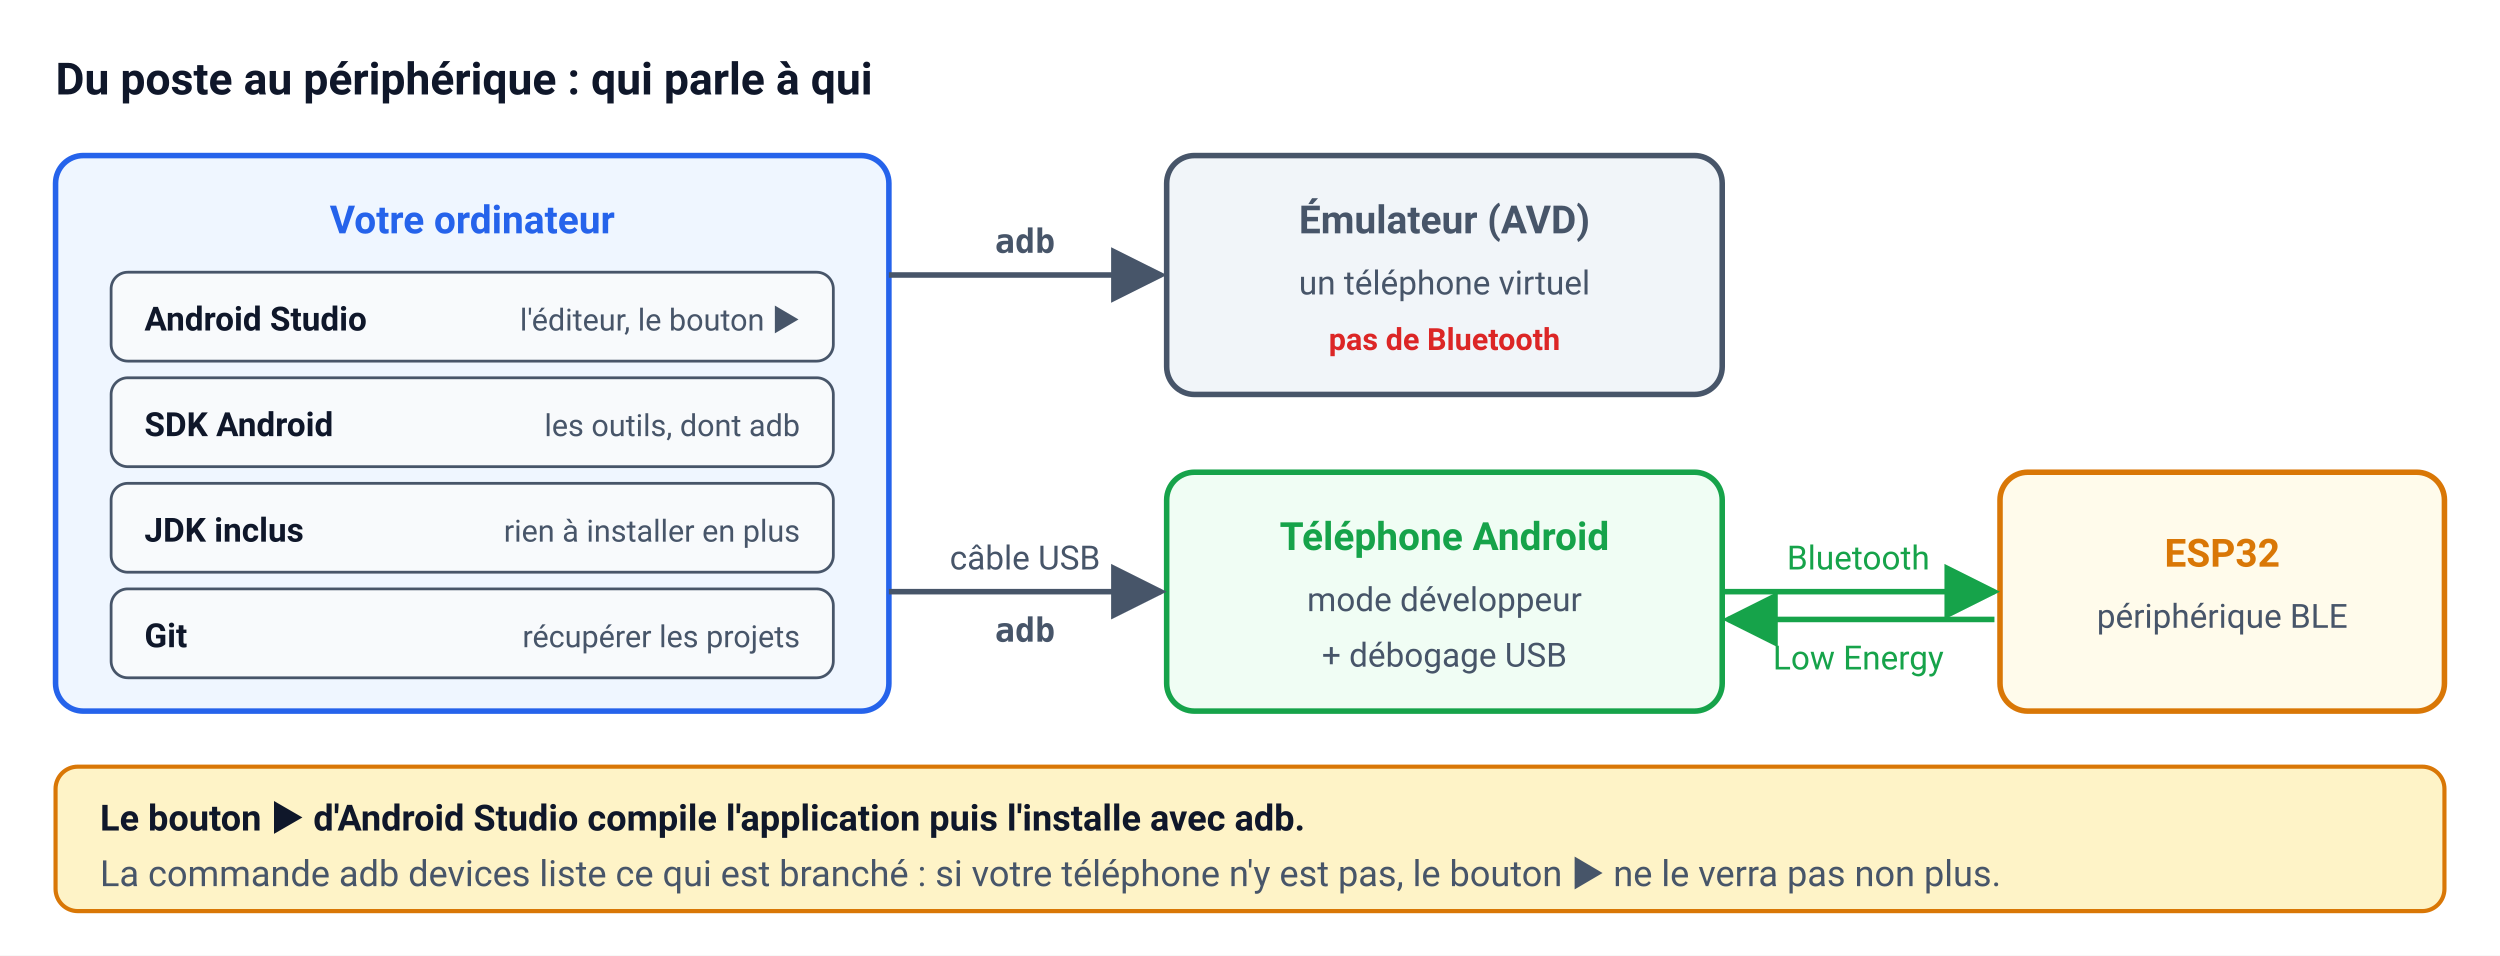
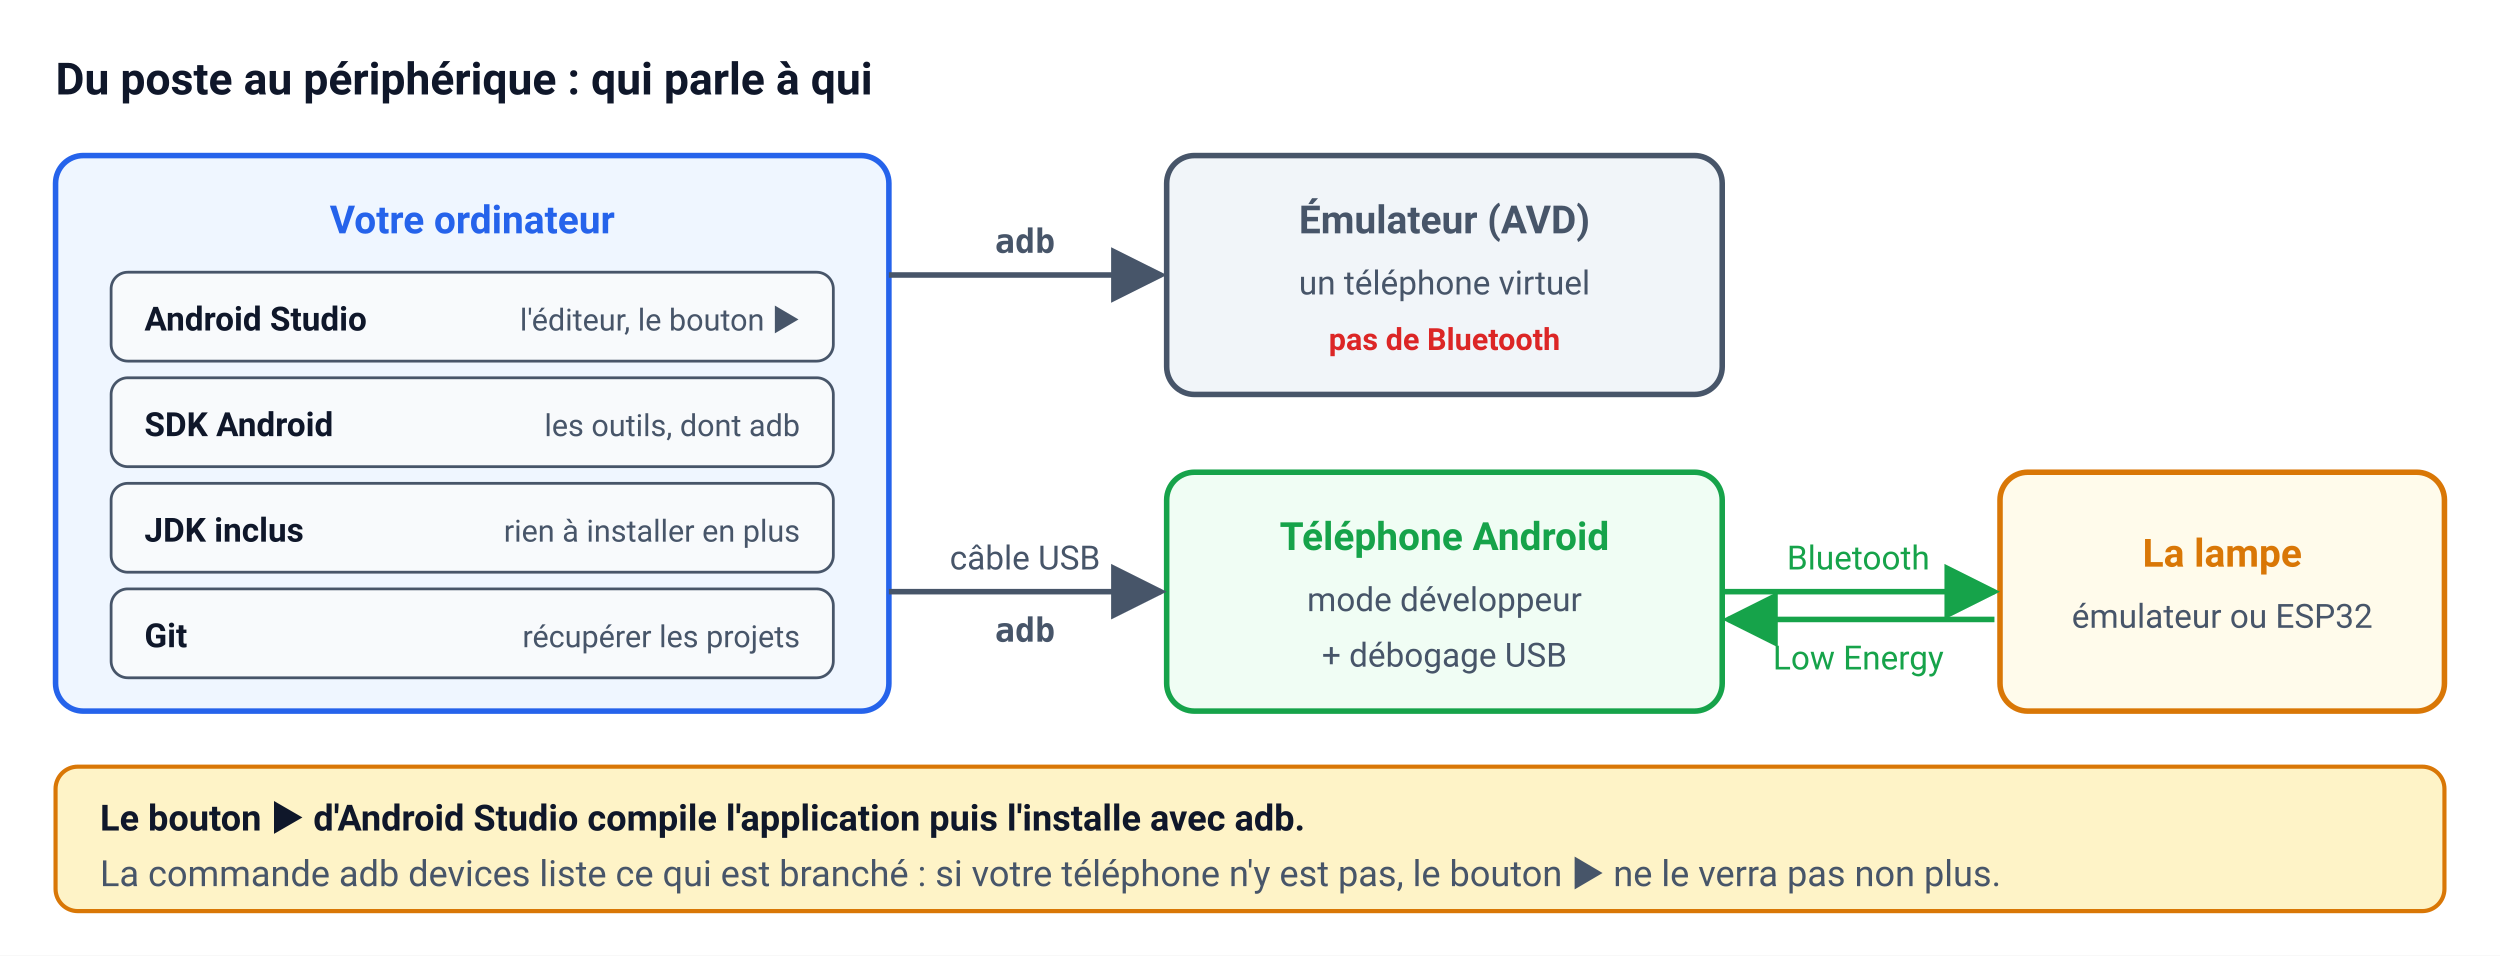
<svg xmlns="http://www.w3.org/2000/svg" style="font-variant-ligatures:none" font-family="system-ui, -apple-system, 'Segoe UI', Roboto, sans-serif" font-size="13" width="900" height="344" viewBox="0 0 900 344">
  <defs>
    <marker id="arrow" markerWidth="10" markerHeight="10" refX="9" refY="5" orient="auto" markerUnits="strokeWidth">
      <path d="M0,0 L10,5 L0,10 z" fill="#475569" />
    </marker>
    <marker id="arrowg" markerWidth="10" markerHeight="10" refX="9" refY="5" orient="auto" markerUnits="strokeWidth">
      <path d="M0,0 L10,5 L0,10 z" fill="#16a34a" />
    </marker>
    <marker id="arrowr" markerWidth="10" markerHeight="10" refX="9" refY="5" orient="auto" markerUnits="strokeWidth">
      <path d="M0,0 L10,5 L0,10 z" fill="#dc2626" />
    </marker>
    <marker id="arrowb" markerWidth="10" markerHeight="10" refX="9" refY="5" orient="auto" markerUnits="strokeWidth">
      <path d="M0,0 L10,5 L0,10 z" fill="#2563eb" />
    </marker>
    <marker id="arrowv" markerWidth="10" markerHeight="10" refX="9" refY="5" orient="auto" markerUnits="strokeWidth">
      <path d="M0,0 L10,5 L0,10 z" fill="#7c3aed" />
    </marker>
    <marker id="arrowa" markerWidth="10" markerHeight="10" refX="9" refY="5" orient="auto" markerUnits="strokeWidth">
      <path d="M0,0 L10,5 L0,10 z" fill="#d97706" />
    </marker>
  </defs>
  <rect width="900" height="344" fill="#ffffff" />
  <text x="20" y="34" font-weight="600" font-size="16" fill="#0f172a">Du poste au périphérique : qui parle à qui</text>
  <rect x="20" y="56" width="300" height="200" rx="10" fill="#eff6ff" stroke="#2563eb" stroke-width="2" />
  <text x="170" y="84" font-size="14" font-weight="600" text-anchor="middle" fill="#2563eb">Votre ordinateur</text>
  <rect x="40" y="98" width="260" height="32" rx="6" fill="#f8fafc" stroke="#475569" stroke-width="1" />
  <text x="52" y="119" font-size="12" font-weight="600" fill="#0f172a">Android Studio</text>
  <text x="288" y="119" font-size="11" text-anchor="end" fill="#475569">l'éditeur, le bouton ▶</text>
  <rect x="40" y="136" width="260" height="32" rx="6" fill="#f8fafc" stroke="#475569" stroke-width="1" />
  <text x="52" y="157" font-size="12" font-weight="600" fill="#0f172a">SDK Android</text>
  <text x="288" y="157" font-size="11" text-anchor="end" fill="#475569">les outils, dont adb</text>
  <rect x="40" y="174" width="260" height="32" rx="6" fill="#f8fafc" stroke="#475569" stroke-width="1" />
  <text x="52" y="195" font-size="12" font-weight="600" fill="#0f172a">JDK inclus</text>
  <text x="288" y="195" font-size="11" text-anchor="end" fill="#475569">rien à installer en plus</text>
  <rect x="40" y="212" width="260" height="32" rx="6" fill="#f8fafc" stroke="#475569" stroke-width="1" />
  <text x="52" y="233" font-size="12" font-weight="600" fill="#0f172a">Git</text>
  <text x="288" y="233" font-size="11" text-anchor="end" fill="#475569">récupérer les projets</text>
  <rect x="420" y="56" width="200" height="86" rx="10" fill="#f1f5f9" stroke="#475569" stroke-width="2" />
  <text x="520" y="84" font-size="14" font-weight="600" text-anchor="middle" fill="#475569">Émulateur (AVD)</text>
  <text x="520" y="106" font-size="12" text-anchor="middle" fill="#475569">un téléphone virtuel</text>
  <text x="520" y="126" font-size="11" font-weight="600" text-anchor="middle" fill="#dc2626">pas de Bluetooth</text>
  <rect x="420" y="170" width="200" height="86" rx="10" fill="#f0fdf4" stroke="#16a34a" stroke-width="2" />
  <text x="520" y="198" font-size="14" font-weight="600" text-anchor="middle" fill="#16a34a">Téléphone Android</text>
  <text x="520" y="220" font-size="12" text-anchor="middle" fill="#475569">mode développeur</text>
  <text x="520" y="240" font-size="12" text-anchor="middle" fill="#475569">+ débogage USB</text>
  <rect x="720" y="170" width="160" height="86" rx="10" fill="#fffbeb" stroke="#d97706" stroke-width="2" />
-   <text x="800" y="204" font-size="14" font-weight="600" text-anchor="middle" fill="#d97706">ESP32</text>
-   <text x="800" y="226" font-size="12" text-anchor="middle" fill="#475569">périphérique BLE</text>
+   <text x="800" y="204" font-size="14" font-weight="600" text-anchor="middle" fill="#d97706">La lampe</text>
+   <text x="800" y="226" font-size="12" text-anchor="middle" fill="#475569">émulateur ou ESP32</text>
  <line x1="320" y1="99" x2="418" y2="99" stroke="#475569" stroke-width="2" marker-end="url(#arrow)" />
  <text x="369" y="91" font-size="12" font-weight="600" text-anchor="middle" fill="#475569" font-family="ui-monospace, monospace">adb</text>
  <line x1="320" y1="213" x2="418" y2="213" stroke="#475569" stroke-width="2" marker-end="url(#arrow)" />
  <text x="369" y="205" font-size="12" text-anchor="middle" fill="#475569">câble USB</text>
  <text x="369" y="231" font-size="12" font-weight="600" text-anchor="middle" fill="#475569" font-family="ui-monospace, monospace">adb</text>
  <line x1="620" y1="213" x2="718" y2="213" stroke="#16a34a" stroke-width="2" marker-end="url(#arrowg)" />
  <line x1="718" y1="223" x2="622" y2="223" stroke="#16a34a" stroke-width="2" marker-end="url(#arrowg)" />
  <text x="669" y="205" font-size="12" text-anchor="middle" fill="#16a34a">Bluetooth</text>
  <text x="669" y="241" font-size="12" text-anchor="middle" fill="#16a34a">Low Energy</text>
  <rect x="20" y="276" width="860" height="52" rx="8" fill="#fef3c7" stroke="#d97706" stroke-width="1.5" />
  <text x="36" y="299" font-size="13" font-weight="600" fill="#0f172a">Le bouton ▶ d'Android Studio compile l'application puis l'installe avec adb.</text>
  <text x="36" y="319" font-size="13" fill="#475569">La commande adb devices liste ce qui est branché : si votre téléphone n'y est pas, le bouton ▶ ne le verra pas non plus.</text>
</svg>
